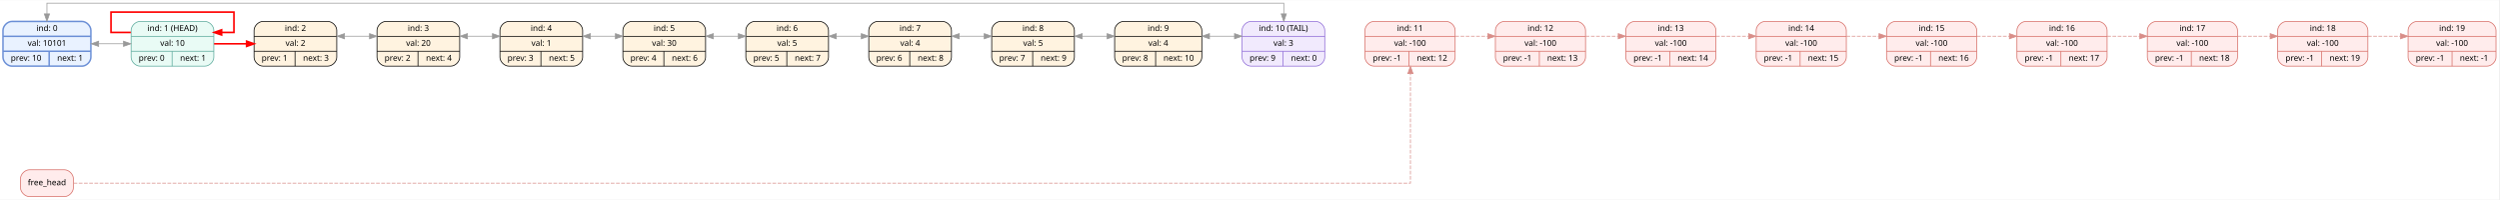
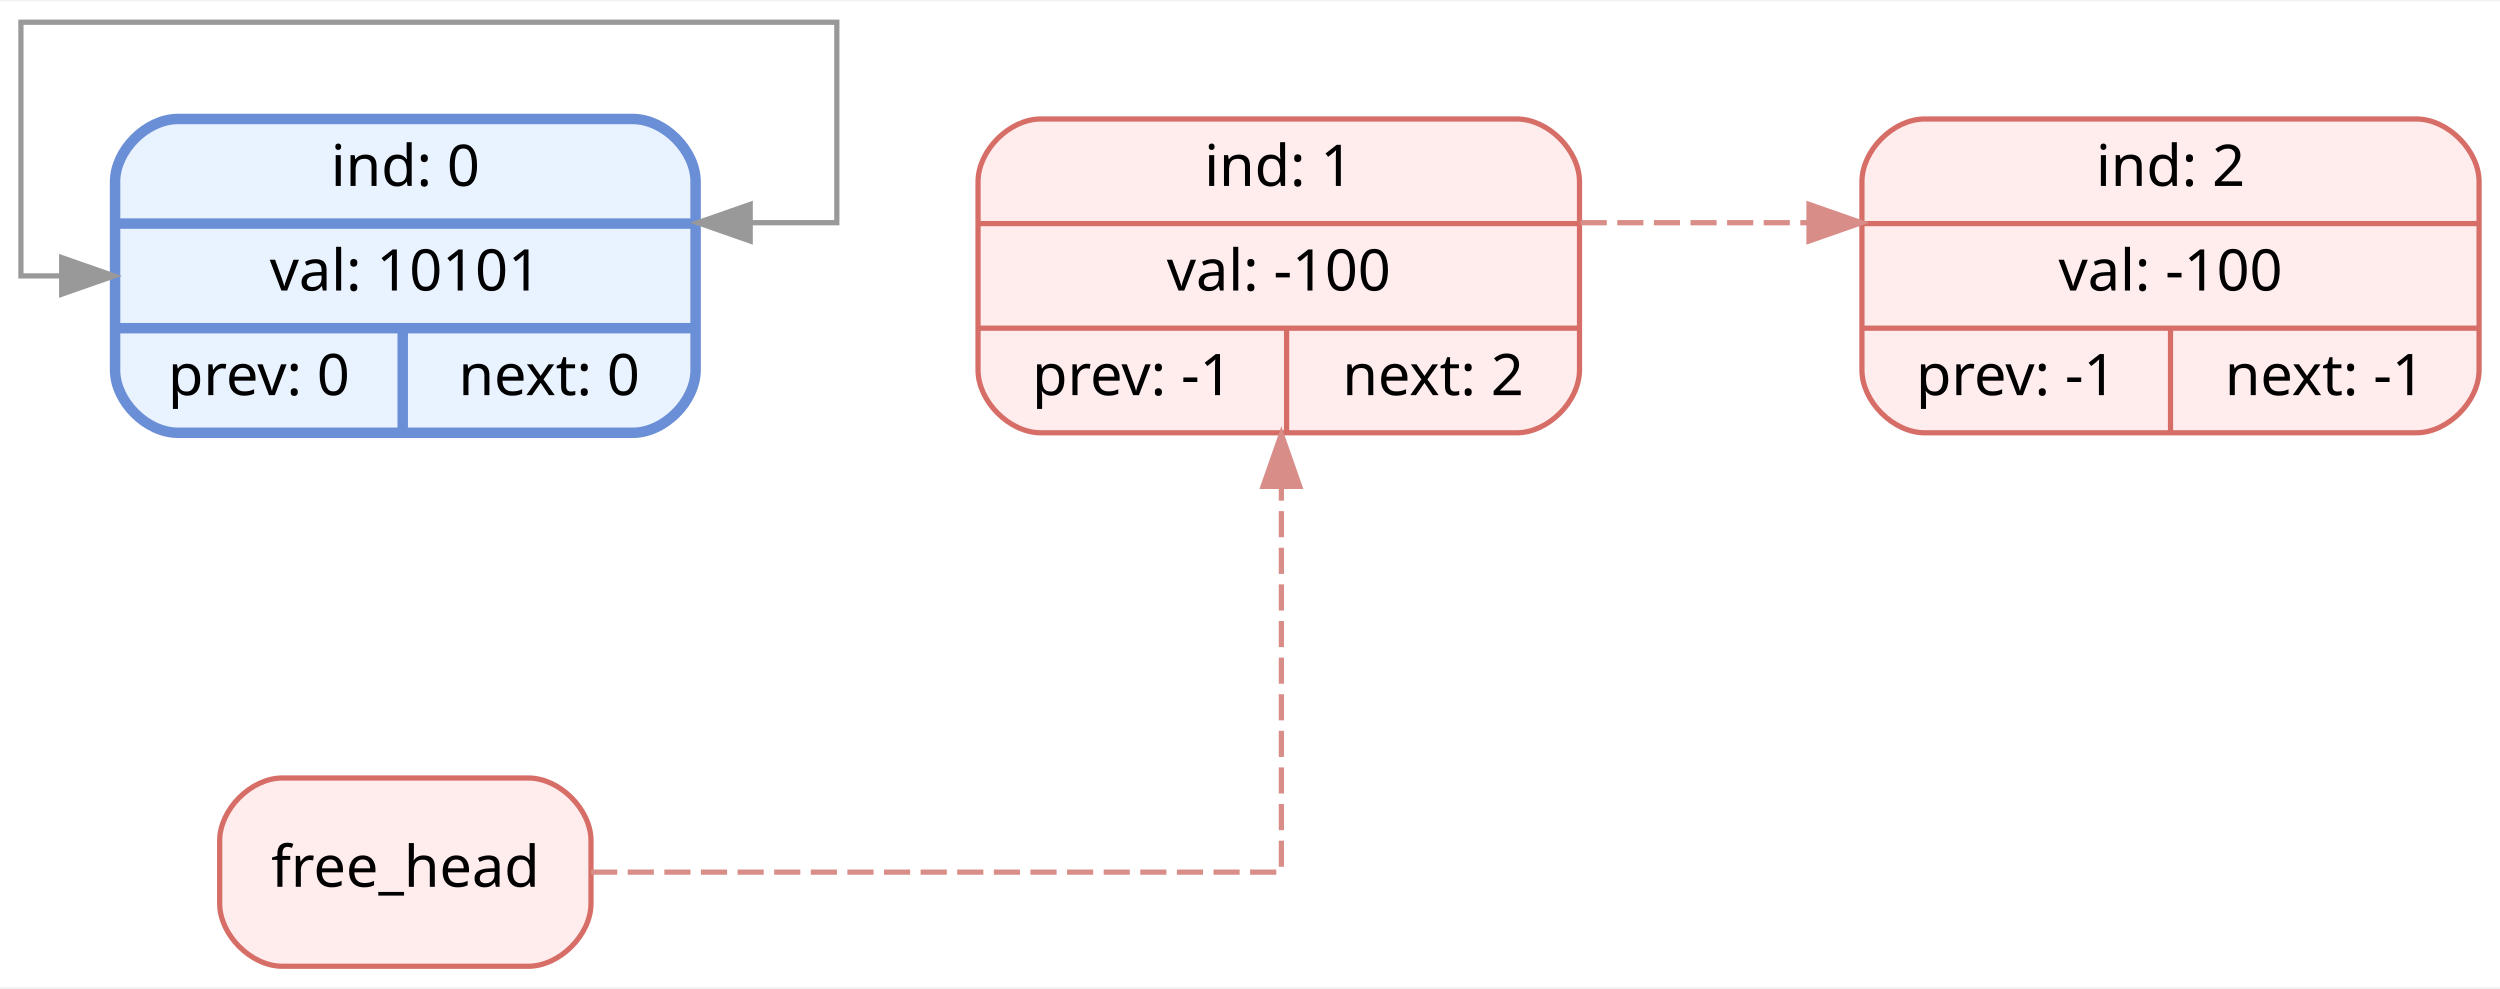
- <svg xmlns="http://www.w3.org/2000/svg" width="3354pt" height="268pt" viewBox="0.00 0.00 3354.00 267.50">
-   <g id="graph0" class="graph" transform="scale(1 1) rotate(0) translate(4 263.5)">
-     <polygon fill="white" stroke="transparent" points="-4,4 -4,-263.5 3350,-263.5 3350,4 -4,4" />
+ <svg xmlns="http://www.w3.org/2000/svg" width="478pt" height="189pt" viewBox="0.00 0.00 478.00 188.50">
+   <g id="graph0" class="graph" transform="scale(1 1) rotate(0) translate(4 184.5)">
+     <polygon fill="white" stroke="transparent" points="-4,4 -4,-184.5 474,-184.5 474,4 -4,4" />
    <g id="node1" class="node">
-       <path fill="#e9f2ff" stroke="#6b8fd6" stroke-width="2" d="M12,-175C12,-175 106,-175 106,-175 112,-175 118,-181 118,-187 118,-187 118,-223 118,-223 118,-229 112,-235 106,-235 106,-235 12,-235 12,-235 6,-235 0,-229 0,-223 0,-223 0,-187 0,-187 0,-181 6,-175 12,-175" />
-       <text text-anchor="middle" x="59" y="-222.2" font-family="Fira Mono" font-size="11.00">ind: 0</text>
-       <polyline fill="none" stroke="#6b8fd6" stroke-width="2" points="0,-215 118,-215 " />
-       <text text-anchor="middle" x="59" y="-202.2" font-family="Fira Mono" font-size="11.00">val: 10101</text>
-       <polyline fill="none" stroke="#6b8fd6" stroke-width="2" points="0,-195 118,-195 " />
-       <text text-anchor="middle" x="31" y="-182.2" font-family="Fira Mono" font-size="11.00">prev: 10</text>
-       <polyline fill="none" stroke="#6b8fd6" stroke-width="2" points="62,-175 62,-195 " />
-       <text text-anchor="middle" x="90" y="-182.2" font-family="Fira Mono" font-size="11.00">next: 1</text>
+       <path fill="#e9f2ff" stroke="#6b8fd6" stroke-width="2" d="M30,-102C30,-102 117,-102 117,-102 123,-102 129,-108 129,-114 129,-114 129,-150 129,-150 129,-156 123,-162 117,-162 117,-162 30,-162 30,-162 24,-162 18,-156 18,-150 18,-150 18,-114 18,-114 18,-108 24,-102 30,-102" />
+       <text text-anchor="middle" x="73.5" y="-149.2" font-family="Fira Mono" font-size="11.00">ind: 0</text>
+       <polyline fill="none" stroke="#6b8fd6" stroke-width="2" points="18,-142 129,-142 " />
+       <text text-anchor="middle" x="73.5" y="-129.2" font-family="Fira Mono" font-size="11.00">val: 10101</text>
+       <polyline fill="none" stroke="#6b8fd6" stroke-width="2" points="18,-122 129,-122 " />
+       <text text-anchor="middle" x="45.5" y="-109.2" font-family="Fira Mono" font-size="11.00">prev: 0</text>
+       <polyline fill="none" stroke="#6b8fd6" stroke-width="2" points="73,-102 73,-122 " />
+       <text text-anchor="middle" x="101" y="-109.2" font-family="Fira Mono" font-size="11.00">next: 0</text>
+     </g>
+     <g id="edge4" class="edge">
+       <path fill="none" stroke="#999999" d="M7.79,-132C7.79,-132 0,-132 0,-132 0,-132 0,-180.5 0,-180.5 0,-180.5 156,-180.5 156,-180.5 156,-180.5 156,-142.17 156,-142.17 156,-142.17 139.44,-142.17 139.44,-142.17" />
+       <polygon fill="#999999" stroke="#999999" points="7.79,-135.5 17.79,-132 7.79,-128.5 7.79,-135.5" />
+       <polygon fill="#999999" stroke="#999999" points="139.44,-138.67 129.44,-142.17 139.44,-145.67 139.44,-138.67" />
    </g>
    <g id="node2" class="node">
-       <path fill="#e9fbf5" stroke="#5aa99b" d="M184,-175C184,-175 271,-175 271,-175 277,-175 283,-181 283,-187 283,-187 283,-223 283,-223 283,-229 277,-235 271,-235 271,-235 184,-235 184,-235 178,-235 172,-229 172,-223 172,-223 172,-187 172,-187 172,-181 178,-175 184,-175" />
-       <text text-anchor="middle" x="227.5" y="-222.2" font-family="Fira Mono" font-size="11.00">ind: 1 (HEAD)</text>
-       <polyline fill="none" stroke="#5aa99b" points="172,-215 283,-215 " />
-       <text text-anchor="middle" x="227.5" y="-202.2" font-family="Fira Mono" font-size="11.00">val: 10</text>
-       <polyline fill="none" stroke="#5aa99b" points="172,-195 283,-195 " />
-       <text text-anchor="middle" x="199.5" y="-182.2" font-family="Fira Mono" font-size="11.00">prev: 0</text>
-       <polyline fill="none" stroke="#5aa99b" points="227,-175 227,-195 " />
-       <text text-anchor="middle" x="255" y="-182.2" font-family="Fira Mono" font-size="11.00">next: 1</text>
-     </g>
-     <g id="edge28" class="edge">
-       <path fill="none" stroke="#999999" d="M128.41,-205C128.41,-205 161.73,-205 161.73,-205" />
-       <polygon fill="#999999" stroke="#999999" points="161.73,-208.5 171.73,-205 161.73,-201.5 161.73,-208.5" />
-       <polygon fill="#999999" stroke="#999999" points="128.41,-201.5 118.41,-205 128.41,-208.5 128.41,-201.5" />
-     </g>
-     <g id="edge29" class="edge">
-       <path fill="none" stroke="#ff0000" stroke-width="2.2" d="M171.56,-220.25C156.84,-220.25 145,-220.25 145,-220.25 145,-220.25 145,-247.5 145,-247.5 145,-247.5 310,-247.5 310,-247.5 310,-247.5 310,-220.25 310,-220.25 310,-220.25 293.44,-220.25 293.44,-220.25" />
-       <polygon fill="#ff0000" stroke="#ff0000" stroke-width="2.2" points="293.44,-216.75 283.44,-220.25 293.44,-223.75 293.44,-216.75" />
+       <path fill="#ffecec" stroke="#d66d66" d="M195,-102C195,-102 286,-102 286,-102 292,-102 298,-108 298,-114 298,-114 298,-150 298,-150 298,-156 292,-162 286,-162 286,-162 195,-162 195,-162 189,-162 183,-156 183,-150 183,-150 183,-114 183,-114 183,-108 189,-102 195,-102" />
+       <text text-anchor="middle" x="240.5" y="-149.2" font-family="Fira Mono" font-size="11.00">ind: 1</text>
+       <polyline fill="none" stroke="#d66d66" points="183,-142 298,-142 " />
+       <text text-anchor="middle" x="240.5" y="-129.2" font-family="Fira Mono" font-size="11.00">val: -100</text>
+       <polyline fill="none" stroke="#d66d66" points="183,-122 298,-122 " />
+       <text text-anchor="middle" x="212.5" y="-109.2" font-family="Fira Mono" font-size="11.00">prev: -1</text>
+       <polyline fill="none" stroke="#d66d66" points="242,-102 242,-122 " />
+       <text text-anchor="middle" x="270" y="-109.2" font-family="Fira Mono" font-size="11.00">next: 2</text>
    </g>
    <g id="node3" class="node">
-       <path fill="#fff3e0" stroke="#000000" d="M349,-175C349,-175 436,-175 436,-175 442,-175 448,-181 448,-187 448,-187 448,-223 448,-223 448,-229 442,-235 436,-235 436,-235 349,-235 349,-235 343,-235 337,-229 337,-223 337,-223 337,-187 337,-187 337,-181 343,-175 349,-175" />
-       <text text-anchor="middle" x="392.5" y="-222.2" font-family="Fira Mono" font-size="11.00">ind: 2</text>
-       <polyline fill="none" stroke="#000000" points="337,-215 448,-215 " />
-       <text text-anchor="middle" x="392.5" y="-202.2" font-family="Fira Mono" font-size="11.00">val: 2</text>
-       <polyline fill="none" stroke="#000000" points="337,-195 448,-195 " />
-       <text text-anchor="middle" x="364.5" y="-182.2" font-family="Fira Mono" font-size="11.00">prev: 1</text>
-       <polyline fill="none" stroke="#000000" points="392,-175 392,-195 " />
-       <text text-anchor="middle" x="420" y="-182.2" font-family="Fira Mono" font-size="11.00">next: 3</text>
+       <path fill="#ffecec" stroke="#d66d66" d="M364,-102C364,-102 458,-102 458,-102 464,-102 470,-108 470,-114 470,-114 470,-150 470,-150 470,-156 464,-162 458,-162 458,-162 364,-162 364,-162 358,-162 352,-156 352,-150 352,-150 352,-114 352,-114 352,-108 358,-102 364,-102" />
+       <text text-anchor="middle" x="411" y="-149.2" font-family="Fira Mono" font-size="11.00">ind: 2</text>
+       <polyline fill="none" stroke="#d66d66" points="352,-142 470,-142 " />
+       <text text-anchor="middle" x="411" y="-129.2" font-family="Fira Mono" font-size="11.00">val: -100</text>
+       <polyline fill="none" stroke="#d66d66" points="352,-122 470,-122 " />
+       <text text-anchor="middle" x="381.5" y="-109.2" font-family="Fira Mono" font-size="11.00">prev: -1</text>
+       <polyline fill="none" stroke="#d66d66" points="411,-102 411,-122 " />
+       <text text-anchor="middle" x="440.5" y="-109.2" font-family="Fira Mono" font-size="11.00">next: -1</text>
    </g>
-     <g id="edge39" class="edge">
-       <path fill="none" stroke="#ff0000" stroke-width="2.2" d="M283.36,-205C283.36,-205 326.98,-205 326.98,-205" />
-       <polygon fill="#ff0000" stroke="#ff0000" stroke-width="2.2" points="326.98,-208.5 336.98,-205 326.98,-201.5 326.98,-208.5" />
+     <g id="edge3" class="edge">
+       <path fill="none" stroke="#d88d88" stroke-dasharray="5,2" d="M298.22,-142.17C298.22,-142.17 341.88,-142.17 341.88,-142.17" />
+       <polygon fill="#d88d88" stroke="#d88d88" points="341.88,-145.67 351.88,-142.17 341.88,-138.67 341.88,-145.67" />
    </g>
    <g id="node4" class="node">
-       <path fill="#fff3e0" stroke="#000000" d="M514,-175C514,-175 601,-175 601,-175 607,-175 613,-181 613,-187 613,-187 613,-223 613,-223 613,-229 607,-235 601,-235 601,-235 514,-235 514,-235 508,-235 502,-229 502,-223 502,-223 502,-187 502,-187 502,-181 508,-175 514,-175" />
-       <text text-anchor="middle" x="557.5" y="-222.2" font-family="Fira Mono" font-size="11.00">ind: 3</text>
-       <polyline fill="none" stroke="#000000" points="502,-215 613,-215 " />
-       <text text-anchor="middle" x="557.5" y="-202.2" font-family="Fira Mono" font-size="11.00">val: 20</text>
-       <polyline fill="none" stroke="#000000" points="502,-195 613,-195 " />
-       <text text-anchor="middle" x="529.5" y="-182.2" font-family="Fira Mono" font-size="11.00">prev: 2</text>
-       <polyline fill="none" stroke="#000000" points="557,-175 557,-195 " />
-       <text text-anchor="middle" x="585" y="-182.2" font-family="Fira Mono" font-size="11.00">next: 4</text>
+       <path fill="#ffecec" stroke="#d66d66" d="M97,-36C97,-36 50,-36 50,-36 44,-36 38,-30 38,-24 38,-24 38,-12 38,-12 38,-6 44,0 50,0 50,0 97,0 97,0 103,0 109,-6 109,-12 109,-12 109,-24 109,-24 109,-30 103,-36 97,-36" />
+       <text text-anchor="middle" x="73.5" y="-15.2" font-family="Fira Mono" font-size="11.00">free_head</text>
    </g>
-     <g id="edge30" class="edge">
-       <path fill="none" stroke="#999999" d="M458.36,-215.17C458.36,-215.17 491.98,-215.17 491.98,-215.17" />
-       <polygon fill="#999999" stroke="#999999" points="491.98,-218.67 501.98,-215.17 491.98,-211.67 491.98,-218.67" />
-       <polygon fill="#999999" stroke="#999999" points="458.36,-211.67 448.36,-215.17 458.36,-218.67 458.36,-211.67" />
-     </g>
-     <g id="node5" class="node">
-       <path fill="#fff3e0" stroke="#000000" d="M679,-175C679,-175 766,-175 766,-175 772,-175 778,-181 778,-187 778,-187 778,-223 778,-223 778,-229 772,-235 766,-235 766,-235 679,-235 679,-235 673,-235 667,-229 667,-223 667,-223 667,-187 667,-187 667,-181 673,-175 679,-175" />
-       <text text-anchor="middle" x="722.5" y="-222.2" font-family="Fira Mono" font-size="11.00">ind: 4</text>
-       <polyline fill="none" stroke="#000000" points="667,-215 778,-215 " />
-       <text text-anchor="middle" x="722.5" y="-202.2" font-family="Fira Mono" font-size="11.00">val: 1</text>
-       <polyline fill="none" stroke="#000000" points="667,-195 778,-195 " />
-       <text text-anchor="middle" x="694.5" y="-182.2" font-family="Fira Mono" font-size="11.00">prev: 3</text>
-       <polyline fill="none" stroke="#000000" points="722,-175 722,-195 " />
-       <text text-anchor="middle" x="750" y="-182.2" font-family="Fira Mono" font-size="11.00">next: 5</text>
-     </g>
-     <g id="edge31" class="edge">
-       <path fill="none" stroke="#999999" d="M623.36,-215.17C623.36,-215.17 656.98,-215.17 656.98,-215.17" />
-       <polygon fill="#999999" stroke="#999999" points="656.98,-218.67 666.98,-215.17 656.98,-211.67 656.98,-218.67" />
-       <polygon fill="#999999" stroke="#999999" points="623.36,-211.67 613.36,-215.17 623.36,-218.67 623.36,-211.67" />
-     </g>
-     <g id="node6" class="node">
-       <path fill="#fff3e0" stroke="#000000" d="M844,-175C844,-175 931,-175 931,-175 937,-175 943,-181 943,-187 943,-187 943,-223 943,-223 943,-229 937,-235 931,-235 931,-235 844,-235 844,-235 838,-235 832,-229 832,-223 832,-223 832,-187 832,-187 832,-181 838,-175 844,-175" />
-       <text text-anchor="middle" x="887.5" y="-222.2" font-family="Fira Mono" font-size="11.00">ind: 5</text>
-       <polyline fill="none" stroke="#000000" points="832,-215 943,-215 " />
-       <text text-anchor="middle" x="887.5" y="-202.2" font-family="Fira Mono" font-size="11.00">val: 30</text>
-       <polyline fill="none" stroke="#000000" points="832,-195 943,-195 " />
-       <text text-anchor="middle" x="859.5" y="-182.2" font-family="Fira Mono" font-size="11.00">prev: 4</text>
-       <polyline fill="none" stroke="#000000" points="887,-175 887,-195 " />
-       <text text-anchor="middle" x="915" y="-182.2" font-family="Fira Mono" font-size="11.00">next: 6</text>
-     </g>
-     <g id="edge32" class="edge">
-       <path fill="none" stroke="#999999" d="M788.36,-215.17C788.36,-215.17 821.98,-215.17 821.98,-215.17" />
-       <polygon fill="#999999" stroke="#999999" points="821.98,-218.67 831.98,-215.17 821.98,-211.67 821.98,-218.67" />
-       <polygon fill="#999999" stroke="#999999" points="788.36,-211.67 778.36,-215.17 788.36,-218.67 788.36,-211.67" />
-     </g>
-     <g id="node7" class="node">
-       <path fill="#fff3e0" stroke="#000000" d="M1009,-175C1009,-175 1096,-175 1096,-175 1102,-175 1108,-181 1108,-187 1108,-187 1108,-223 1108,-223 1108,-229 1102,-235 1096,-235 1096,-235 1009,-235 1009,-235 1003,-235 997,-229 997,-223 997,-223 997,-187 997,-187 997,-181 1003,-175 1009,-175" />
-       <text text-anchor="middle" x="1052.5" y="-222.2" font-family="Fira Mono" font-size="11.00">ind: 6</text>
-       <polyline fill="none" stroke="#000000" points="997,-215 1108,-215 " />
-       <text text-anchor="middle" x="1052.5" y="-202.2" font-family="Fira Mono" font-size="11.00">val: 5</text>
-       <polyline fill="none" stroke="#000000" points="997,-195 1108,-195 " />
-       <text text-anchor="middle" x="1024.5" y="-182.2" font-family="Fira Mono" font-size="11.00">prev: 5</text>
-       <polyline fill="none" stroke="#000000" points="1052,-175 1052,-195 " />
-       <text text-anchor="middle" x="1080" y="-182.2" font-family="Fira Mono" font-size="11.00">next: 7</text>
-     </g>
-     <g id="edge33" class="edge">
-       <path fill="none" stroke="#999999" d="M953.36,-215.17C953.36,-215.17 986.98,-215.17 986.98,-215.17" />
-       <polygon fill="#999999" stroke="#999999" points="986.98,-218.67 996.98,-215.17 986.98,-211.67 986.98,-218.67" />
-       <polygon fill="#999999" stroke="#999999" points="953.36,-211.67 943.36,-215.17 953.36,-218.67 953.36,-211.67" />
-     </g>
-     <g id="node8" class="node">
-       <path fill="#fff3e0" stroke="#000000" d="M1174,-175C1174,-175 1261,-175 1261,-175 1267,-175 1273,-181 1273,-187 1273,-187 1273,-223 1273,-223 1273,-229 1267,-235 1261,-235 1261,-235 1174,-235 1174,-235 1168,-235 1162,-229 1162,-223 1162,-223 1162,-187 1162,-187 1162,-181 1168,-175 1174,-175" />
-       <text text-anchor="middle" x="1217.5" y="-222.2" font-family="Fira Mono" font-size="11.00">ind: 7</text>
-       <polyline fill="none" stroke="#000000" points="1162,-215 1273,-215 " />
-       <text text-anchor="middle" x="1217.5" y="-202.2" font-family="Fira Mono" font-size="11.00">val: 4</text>
-       <polyline fill="none" stroke="#000000" points="1162,-195 1273,-195 " />
-       <text text-anchor="middle" x="1189.5" y="-182.2" font-family="Fira Mono" font-size="11.00">prev: 6</text>
-       <polyline fill="none" stroke="#000000" points="1217,-175 1217,-195 " />
-       <text text-anchor="middle" x="1245" y="-182.2" font-family="Fira Mono" font-size="11.00">next: 8</text>
-     </g>
-     <g id="edge34" class="edge">
-       <path fill="none" stroke="#999999" d="M1118.36,-215.17C1118.36,-215.17 1151.98,-215.17 1151.98,-215.17" />
-       <polygon fill="#999999" stroke="#999999" points="1151.98,-218.67 1161.98,-215.17 1151.98,-211.67 1151.98,-218.67" />
-       <polygon fill="#999999" stroke="#999999" points="1118.36,-211.67 1108.36,-215.17 1118.36,-218.67 1118.36,-211.67" />
-     </g>
-     <g id="node9" class="node">
-       <path fill="#fff3e0" stroke="#000000" d="M1339,-175C1339,-175 1426,-175 1426,-175 1432,-175 1438,-181 1438,-187 1438,-187 1438,-223 1438,-223 1438,-229 1432,-235 1426,-235 1426,-235 1339,-235 1339,-235 1333,-235 1327,-229 1327,-223 1327,-223 1327,-187 1327,-187 1327,-181 1333,-175 1339,-175" />
-       <text text-anchor="middle" x="1382.5" y="-222.2" font-family="Fira Mono" font-size="11.00">ind: 8</text>
-       <polyline fill="none" stroke="#000000" points="1327,-215 1438,-215 " />
-       <text text-anchor="middle" x="1382.5" y="-202.2" font-family="Fira Mono" font-size="11.00">val: 5</text>
-       <polyline fill="none" stroke="#000000" points="1327,-195 1438,-195 " />
-       <text text-anchor="middle" x="1354.5" y="-182.2" font-family="Fira Mono" font-size="11.00">prev: 7</text>
-       <polyline fill="none" stroke="#000000" points="1382,-175 1382,-195 " />
-       <text text-anchor="middle" x="1410" y="-182.2" font-family="Fira Mono" font-size="11.00">next: 9</text>
-     </g>
-     <g id="edge35" class="edge">
-       <path fill="none" stroke="#999999" d="M1283.36,-215.17C1283.36,-215.17 1316.98,-215.17 1316.98,-215.17" />
-       <polygon fill="#999999" stroke="#999999" points="1316.98,-218.67 1326.98,-215.17 1316.98,-211.67 1316.98,-218.67" />
-       <polygon fill="#999999" stroke="#999999" points="1283.36,-211.67 1273.36,-215.17 1283.36,-218.67 1283.36,-211.67" />
-     </g>
-     <g id="node10" class="node">
-       <path fill="#fff3e0" stroke="#000000" d="M1504,-175C1504,-175 1597,-175 1597,-175 1603,-175 1609,-181 1609,-187 1609,-187 1609,-223 1609,-223 1609,-229 1603,-235 1597,-235 1597,-235 1504,-235 1504,-235 1498,-235 1492,-229 1492,-223 1492,-223 1492,-187 1492,-187 1492,-181 1498,-175 1504,-175" />
-       <text text-anchor="middle" x="1550.5" y="-222.2" font-family="Fira Mono" font-size="11.00">ind: 9</text>
-       <polyline fill="none" stroke="#000000" points="1492,-215 1609,-215 " />
-       <text text-anchor="middle" x="1550.5" y="-202.2" font-family="Fira Mono" font-size="11.00">val: 4</text>
-       <polyline fill="none" stroke="#000000" points="1492,-195 1609,-195 " />
-       <text text-anchor="middle" x="1519.5" y="-182.2" font-family="Fira Mono" font-size="11.00">prev: 8</text>
-       <polyline fill="none" stroke="#000000" points="1547,-175 1547,-195 " />
-       <text text-anchor="middle" x="1578" y="-182.2" font-family="Fira Mono" font-size="11.00">next: 10</text>
-     </g>
-     <g id="edge36" class="edge">
-       <path fill="none" stroke="#999999" d="M1448.44,-215.17C1448.44,-215.17 1481.93,-215.17 1481.93,-215.17" />
-       <polygon fill="#999999" stroke="#999999" points="1481.93,-218.67 1491.93,-215.17 1481.93,-211.67 1481.93,-218.67" />
-       <polygon fill="#999999" stroke="#999999" points="1448.44,-211.67 1438.44,-215.17 1448.44,-218.67 1448.44,-211.67" />
-     </g>
-     <g id="node11" class="node">
-       <path fill="#f1eafd" stroke="#8e6bd6" d="M1675,-175C1675,-175 1762,-175 1762,-175 1768,-175 1774,-181 1774,-187 1774,-187 1774,-223 1774,-223 1774,-229 1768,-235 1762,-235 1762,-235 1675,-235 1675,-235 1669,-235 1663,-229 1663,-223 1663,-223 1663,-187 1663,-187 1663,-181 1669,-175 1675,-175" />
-       <text text-anchor="middle" x="1718.5" y="-222.2" font-family="Fira Mono" font-size="11.00">ind: 10 (TAIL)</text>
-       <polyline fill="none" stroke="#8e6bd6" points="1663,-215 1774,-215 " />
-       <text text-anchor="middle" x="1718.5" y="-202.2" font-family="Fira Mono" font-size="11.00">val: 3</text>
-       <polyline fill="none" stroke="#8e6bd6" points="1663,-195 1774,-195 " />
-       <text text-anchor="middle" x="1690.5" y="-182.2" font-family="Fira Mono" font-size="11.00">prev: 9</text>
-       <polyline fill="none" stroke="#8e6bd6" points="1718,-175 1718,-195 " />
-       <text text-anchor="middle" x="1746" y="-182.2" font-family="Fira Mono" font-size="11.00">next: 0</text>
-     </g>
-     <g id="edge37" class="edge">
-       <path fill="none" stroke="#999999" d="M1619.26,-215.17C1619.26,-215.17 1652.88,-215.17 1652.88,-215.17" />
-       <polygon fill="#999999" stroke="#999999" points="1652.88,-218.67 1662.88,-215.17 1652.88,-211.67 1652.88,-218.67" />
-       <polygon fill="#999999" stroke="#999999" points="1619.26,-211.67 1609.26,-215.17 1619.26,-218.67 1619.26,-211.67" />
-     </g>
-     <g id="edge38" class="edge">
-       <path fill="none" stroke="#999999" d="M1719,-245.12C1719,-245.12 1719,-259.5 1719,-259.5 1719,-259.5 59,-259.5 59,-259.5 59,-259.5 59,-245.12 59,-245.12" />
-       <polygon fill="#999999" stroke="#999999" points="1722.5,-245.12 1719,-235.12 1715.5,-245.12 1722.5,-245.12" />
-       <polygon fill="#999999" stroke="#999999" points="62.5,-245.12 59,-235.12 55.5,-245.12 62.5,-245.12" />
-     </g>
-     <g id="node12" class="node">
-       <path fill="#ffecec" stroke="#d66d66" d="M1840,-175C1840,-175 1937,-175 1937,-175 1943,-175 1949,-181 1949,-187 1949,-187 1949,-223 1949,-223 1949,-229 1943,-235 1937,-235 1937,-235 1840,-235 1840,-235 1834,-235 1828,-229 1828,-223 1828,-223 1828,-187 1828,-187 1828,-181 1834,-175 1840,-175" />
-       <text text-anchor="middle" x="1888.5" y="-222.2" font-family="Fira Mono" font-size="11.00">ind: 11</text>
-       <polyline fill="none" stroke="#d66d66" points="1828,-215 1949,-215 " />
-       <text text-anchor="middle" x="1888.5" y="-202.2" font-family="Fira Mono" font-size="11.00">val: -100</text>
-       <polyline fill="none" stroke="#d66d66" points="1828,-195 1949,-195 " />
-       <text text-anchor="middle" x="1857.5" y="-182.2" font-family="Fira Mono" font-size="11.00">prev: -1</text>
-       <polyline fill="none" stroke="#d66d66" points="1887,-175 1887,-195 " />
-       <text text-anchor="middle" x="1918" y="-182.2" font-family="Fira Mono" font-size="11.00">next: 12</text>
-     </g>
-     <g id="node13" class="node">
-       <path fill="#ffecec" stroke="#d66d66" d="M2015,-175C2015,-175 2112,-175 2112,-175 2118,-175 2124,-181 2124,-187 2124,-187 2124,-223 2124,-223 2124,-229 2118,-235 2112,-235 2112,-235 2015,-235 2015,-235 2009,-235 2003,-229 2003,-223 2003,-223 2003,-187 2003,-187 2003,-181 2009,-175 2015,-175" />
-       <text text-anchor="middle" x="2063.5" y="-222.2" font-family="Fira Mono" font-size="11.00">ind: 12</text>
-       <polyline fill="none" stroke="#d66d66" points="2003,-215 2124,-215 " />
-       <text text-anchor="middle" x="2063.5" y="-202.2" font-family="Fira Mono" font-size="11.00">val: -100</text>
-       <polyline fill="none" stroke="#d66d66" points="2003,-195 2124,-195 " />
-       <text text-anchor="middle" x="2032.5" y="-182.2" font-family="Fira Mono" font-size="11.00">prev: -1</text>
-       <polyline fill="none" stroke="#d66d66" points="2062,-175 2062,-195 " />
-       <text text-anchor="middle" x="2093" y="-182.2" font-family="Fira Mono" font-size="11.00">next: 13</text>
-     </g>
-     <g id="edge20" class="edge">
-       <path fill="none" stroke="#d88d88" stroke-dasharray="5,2" d="M1949.22,-215.17C1949.22,-215.17 1992.89,-215.17 1992.89,-215.17" />
-       <polygon fill="#d88d88" stroke="#d88d88" points="1992.89,-218.67 2002.89,-215.17 1992.89,-211.67 1992.89,-218.67" />
-     </g>
-     <g id="node14" class="node">
-       <path fill="#ffecec" stroke="#d66d66" d="M2190,-175C2190,-175 2287,-175 2287,-175 2293,-175 2299,-181 2299,-187 2299,-187 2299,-223 2299,-223 2299,-229 2293,-235 2287,-235 2287,-235 2190,-235 2190,-235 2184,-235 2178,-229 2178,-223 2178,-223 2178,-187 2178,-187 2178,-181 2184,-175 2190,-175" />
-       <text text-anchor="middle" x="2238.5" y="-222.2" font-family="Fira Mono" font-size="11.00">ind: 13</text>
-       <polyline fill="none" stroke="#d66d66" points="2178,-215 2299,-215 " />
-       <text text-anchor="middle" x="2238.5" y="-202.2" font-family="Fira Mono" font-size="11.00">val: -100</text>
-       <polyline fill="none" stroke="#d66d66" points="2178,-195 2299,-195 " />
-       <text text-anchor="middle" x="2207.5" y="-182.2" font-family="Fira Mono" font-size="11.00">prev: -1</text>
-       <polyline fill="none" stroke="#d66d66" points="2237,-175 2237,-195 " />
-       <text text-anchor="middle" x="2268" y="-182.2" font-family="Fira Mono" font-size="11.00">next: 14</text>
-     </g>
-     <g id="edge21" class="edge">
-       <path fill="none" stroke="#d88d88" stroke-dasharray="5,2" d="M2124.22,-215.17C2124.22,-215.17 2167.89,-215.17 2167.89,-215.17" />
-       <polygon fill="#d88d88" stroke="#d88d88" points="2167.89,-218.67 2177.89,-215.17 2167.89,-211.67 2167.89,-218.67" />
-     </g>
-     <g id="node15" class="node">
-       <path fill="#ffecec" stroke="#d66d66" d="M2365,-175C2365,-175 2462,-175 2462,-175 2468,-175 2474,-181 2474,-187 2474,-187 2474,-223 2474,-223 2474,-229 2468,-235 2462,-235 2462,-235 2365,-235 2365,-235 2359,-235 2353,-229 2353,-223 2353,-223 2353,-187 2353,-187 2353,-181 2359,-175 2365,-175" />
-       <text text-anchor="middle" x="2413.5" y="-222.2" font-family="Fira Mono" font-size="11.00">ind: 14</text>
-       <polyline fill="none" stroke="#d66d66" points="2353,-215 2474,-215 " />
-       <text text-anchor="middle" x="2413.5" y="-202.2" font-family="Fira Mono" font-size="11.00">val: -100</text>
-       <polyline fill="none" stroke="#d66d66" points="2353,-195 2474,-195 " />
-       <text text-anchor="middle" x="2382.5" y="-182.2" font-family="Fira Mono" font-size="11.00">prev: -1</text>
-       <polyline fill="none" stroke="#d66d66" points="2412,-175 2412,-195 " />
-       <text text-anchor="middle" x="2443" y="-182.2" font-family="Fira Mono" font-size="11.00">next: 15</text>
-     </g>
-     <g id="edge22" class="edge">
-       <path fill="none" stroke="#d88d88" stroke-dasharray="5,2" d="M2299.22,-215.17C2299.22,-215.17 2342.89,-215.17 2342.89,-215.17" />
-       <polygon fill="#d88d88" stroke="#d88d88" points="2342.89,-218.67 2352.89,-215.17 2342.89,-211.67 2342.89,-218.67" />
-     </g>
-     <g id="node16" class="node">
-       <path fill="#ffecec" stroke="#d66d66" d="M2540,-175C2540,-175 2637,-175 2637,-175 2643,-175 2649,-181 2649,-187 2649,-187 2649,-223 2649,-223 2649,-229 2643,-235 2637,-235 2637,-235 2540,-235 2540,-235 2534,-235 2528,-229 2528,-223 2528,-223 2528,-187 2528,-187 2528,-181 2534,-175 2540,-175" />
-       <text text-anchor="middle" x="2588.5" y="-222.2" font-family="Fira Mono" font-size="11.00">ind: 15</text>
-       <polyline fill="none" stroke="#d66d66" points="2528,-215 2649,-215 " />
-       <text text-anchor="middle" x="2588.5" y="-202.2" font-family="Fira Mono" font-size="11.00">val: -100</text>
-       <polyline fill="none" stroke="#d66d66" points="2528,-195 2649,-195 " />
-       <text text-anchor="middle" x="2557.5" y="-182.2" font-family="Fira Mono" font-size="11.00">prev: -1</text>
-       <polyline fill="none" stroke="#d66d66" points="2587,-175 2587,-195 " />
-       <text text-anchor="middle" x="2618" y="-182.2" font-family="Fira Mono" font-size="11.00">next: 16</text>
-     </g>
-     <g id="edge23" class="edge">
-       <path fill="none" stroke="#d88d88" stroke-dasharray="5,2" d="M2474.22,-215.17C2474.22,-215.17 2517.89,-215.17 2517.89,-215.17" />
-       <polygon fill="#d88d88" stroke="#d88d88" points="2517.89,-218.67 2527.89,-215.17 2517.89,-211.67 2517.89,-218.67" />
-     </g>
-     <g id="node17" class="node">
-       <path fill="#ffecec" stroke="#d66d66" d="M2715,-175C2715,-175 2812,-175 2812,-175 2818,-175 2824,-181 2824,-187 2824,-187 2824,-223 2824,-223 2824,-229 2818,-235 2812,-235 2812,-235 2715,-235 2715,-235 2709,-235 2703,-229 2703,-223 2703,-223 2703,-187 2703,-187 2703,-181 2709,-175 2715,-175" />
-       <text text-anchor="middle" x="2763.5" y="-222.2" font-family="Fira Mono" font-size="11.00">ind: 16</text>
-       <polyline fill="none" stroke="#d66d66" points="2703,-215 2824,-215 " />
-       <text text-anchor="middle" x="2763.5" y="-202.2" font-family="Fira Mono" font-size="11.00">val: -100</text>
-       <polyline fill="none" stroke="#d66d66" points="2703,-195 2824,-195 " />
-       <text text-anchor="middle" x="2732.5" y="-182.2" font-family="Fira Mono" font-size="11.00">prev: -1</text>
-       <polyline fill="none" stroke="#d66d66" points="2762,-175 2762,-195 " />
-       <text text-anchor="middle" x="2793" y="-182.2" font-family="Fira Mono" font-size="11.00">next: 17</text>
-     </g>
-     <g id="edge24" class="edge">
-       <path fill="none" stroke="#d88d88" stroke-dasharray="5,2" d="M2649.22,-215.17C2649.22,-215.17 2692.89,-215.17 2692.89,-215.17" />
-       <polygon fill="#d88d88" stroke="#d88d88" points="2692.89,-218.67 2702.89,-215.17 2692.89,-211.67 2692.89,-218.67" />
-     </g>
-     <g id="node18" class="node">
-       <path fill="#ffecec" stroke="#d66d66" d="M2890,-175C2890,-175 2987,-175 2987,-175 2993,-175 2999,-181 2999,-187 2999,-187 2999,-223 2999,-223 2999,-229 2993,-235 2987,-235 2987,-235 2890,-235 2890,-235 2884,-235 2878,-229 2878,-223 2878,-223 2878,-187 2878,-187 2878,-181 2884,-175 2890,-175" />
-       <text text-anchor="middle" x="2938.5" y="-222.2" font-family="Fira Mono" font-size="11.00">ind: 17</text>
-       <polyline fill="none" stroke="#d66d66" points="2878,-215 2999,-215 " />
-       <text text-anchor="middle" x="2938.5" y="-202.2" font-family="Fira Mono" font-size="11.00">val: -100</text>
-       <polyline fill="none" stroke="#d66d66" points="2878,-195 2999,-195 " />
-       <text text-anchor="middle" x="2907.5" y="-182.2" font-family="Fira Mono" font-size="11.00">prev: -1</text>
-       <polyline fill="none" stroke="#d66d66" points="2937,-175 2937,-195 " />
-       <text text-anchor="middle" x="2968" y="-182.2" font-family="Fira Mono" font-size="11.00">next: 18</text>
-     </g>
-     <g id="edge25" class="edge">
-       <path fill="none" stroke="#d88d88" stroke-dasharray="5,2" d="M2824.22,-215.17C2824.22,-215.17 2867.89,-215.17 2867.89,-215.17" />
-       <polygon fill="#d88d88" stroke="#d88d88" points="2867.89,-218.67 2877.89,-215.17 2867.89,-211.67 2867.89,-218.67" />
-     </g>
-     <g id="node19" class="node">
-       <path fill="#ffecec" stroke="#d66d66" d="M3065,-175C3065,-175 3162,-175 3162,-175 3168,-175 3174,-181 3174,-187 3174,-187 3174,-223 3174,-223 3174,-229 3168,-235 3162,-235 3162,-235 3065,-235 3065,-235 3059,-235 3053,-229 3053,-223 3053,-223 3053,-187 3053,-187 3053,-181 3059,-175 3065,-175" />
-       <text text-anchor="middle" x="3113.5" y="-222.2" font-family="Fira Mono" font-size="11.00">ind: 18</text>
-       <polyline fill="none" stroke="#d66d66" points="3053,-215 3174,-215 " />
-       <text text-anchor="middle" x="3113.5" y="-202.2" font-family="Fira Mono" font-size="11.00">val: -100</text>
-       <polyline fill="none" stroke="#d66d66" points="3053,-195 3174,-195 " />
-       <text text-anchor="middle" x="3082.5" y="-182.2" font-family="Fira Mono" font-size="11.00">prev: -1</text>
-       <polyline fill="none" stroke="#d66d66" points="3112,-175 3112,-195 " />
-       <text text-anchor="middle" x="3143" y="-182.2" font-family="Fira Mono" font-size="11.00">next: 19</text>
-     </g>
-     <g id="edge26" class="edge">
-       <path fill="none" stroke="#d88d88" stroke-dasharray="5,2" d="M2999.22,-215.17C2999.22,-215.17 3042.89,-215.17 3042.89,-215.17" />
-       <polygon fill="#d88d88" stroke="#d88d88" points="3042.89,-218.67 3052.89,-215.17 3042.89,-211.67 3042.89,-218.67" />
-     </g>
-     <g id="node20" class="node">
-       <path fill="#ffecec" stroke="#d66d66" d="M3240,-175C3240,-175 3334,-175 3334,-175 3340,-175 3346,-181 3346,-187 3346,-187 3346,-223 3346,-223 3346,-229 3340,-235 3334,-235 3334,-235 3240,-235 3240,-235 3234,-235 3228,-229 3228,-223 3228,-223 3228,-187 3228,-187 3228,-181 3234,-175 3240,-175" />
-       <text text-anchor="middle" x="3287" y="-222.2" font-family="Fira Mono" font-size="11.00">ind: 19</text>
-       <polyline fill="none" stroke="#d66d66" points="3228,-215 3346,-215 " />
-       <text text-anchor="middle" x="3287" y="-202.2" font-family="Fira Mono" font-size="11.00">val: -100</text>
-       <polyline fill="none" stroke="#d66d66" points="3228,-195 3346,-195 " />
-       <text text-anchor="middle" x="3257.5" y="-182.2" font-family="Fira Mono" font-size="11.00">prev: -1</text>
-       <polyline fill="none" stroke="#d66d66" points="3287,-175 3287,-195 " />
-       <text text-anchor="middle" x="3316.5" y="-182.2" font-family="Fira Mono" font-size="11.00">next: -1</text>
-     </g>
-     <g id="edge27" class="edge">
-       <path fill="none" stroke="#d88d88" stroke-dasharray="5,2" d="M3174.18,-215.17C3174.18,-215.17 3217.81,-215.17 3217.81,-215.17" />
-       <polygon fill="#d88d88" stroke="#d88d88" points="3217.81,-218.67 3227.81,-215.17 3217.81,-211.67 3217.81,-218.67" />
-     </g>
-     <g id="node21" class="node">
-       <path fill="#ffecec" stroke="#d66d66" d="M82.5,-36C82.5,-36 35.5,-36 35.5,-36 29.5,-36 23.5,-30 23.5,-24 23.5,-24 23.5,-12 23.5,-12 23.5,-6 29.5,0 35.5,0 35.5,0 82.5,0 82.5,0 88.5,0 94.5,-6 94.5,-12 94.5,-12 94.5,-24 94.5,-24 94.5,-30 88.5,-36 82.5,-36" />
-       <text text-anchor="middle" x="59" y="-15.2" font-family="Fira Mono" font-size="11.00">free_head</text>
-     </g>
-     <g id="edge40" class="edge">
-       <path fill="none" stroke="#d88d88" stroke-dasharray="5,2" d="M94.73,-18C350.2,-18 1889,-18 1889,-18 1889,-18 1889,-164.96 1889,-164.96" />
-       <polygon fill="#d88d88" stroke="#d88d88" points="1885.5,-164.96 1889,-174.96 1892.5,-164.96 1885.5,-164.96" />
+     <g id="edge5" class="edge">
+       <path fill="none" stroke="#d88d88" stroke-dasharray="5,2" d="M109.02,-18C158.19,-18 241,-18 241,-18 241,-18 241,-91.75 241,-91.75" />
+       <polygon fill="#d88d88" stroke="#d88d88" points="237.5,-91.75 241,-101.75 244.5,-91.75 237.5,-91.75" />
    </g>
  </g>
</svg>
